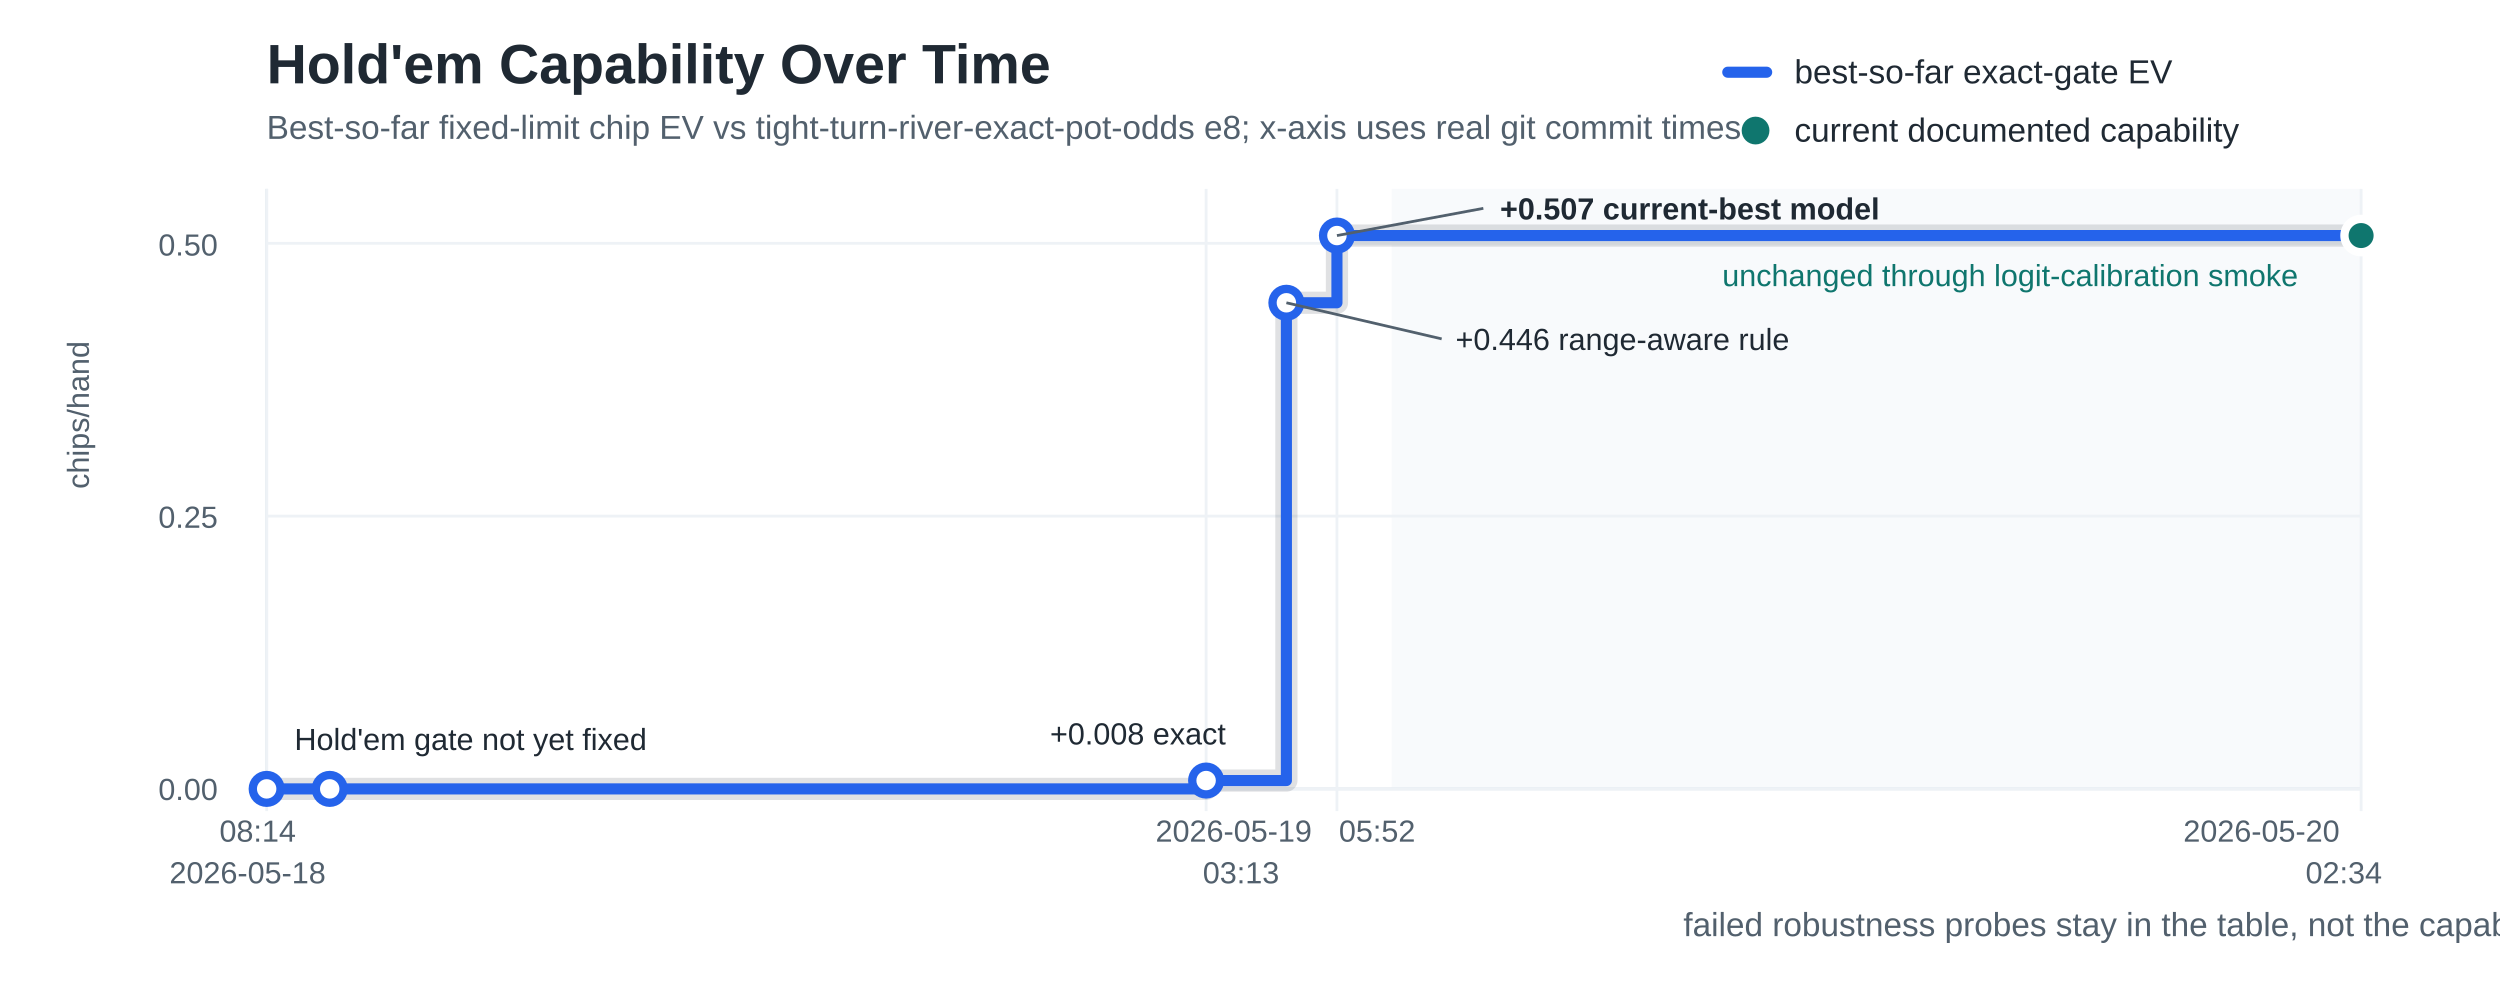
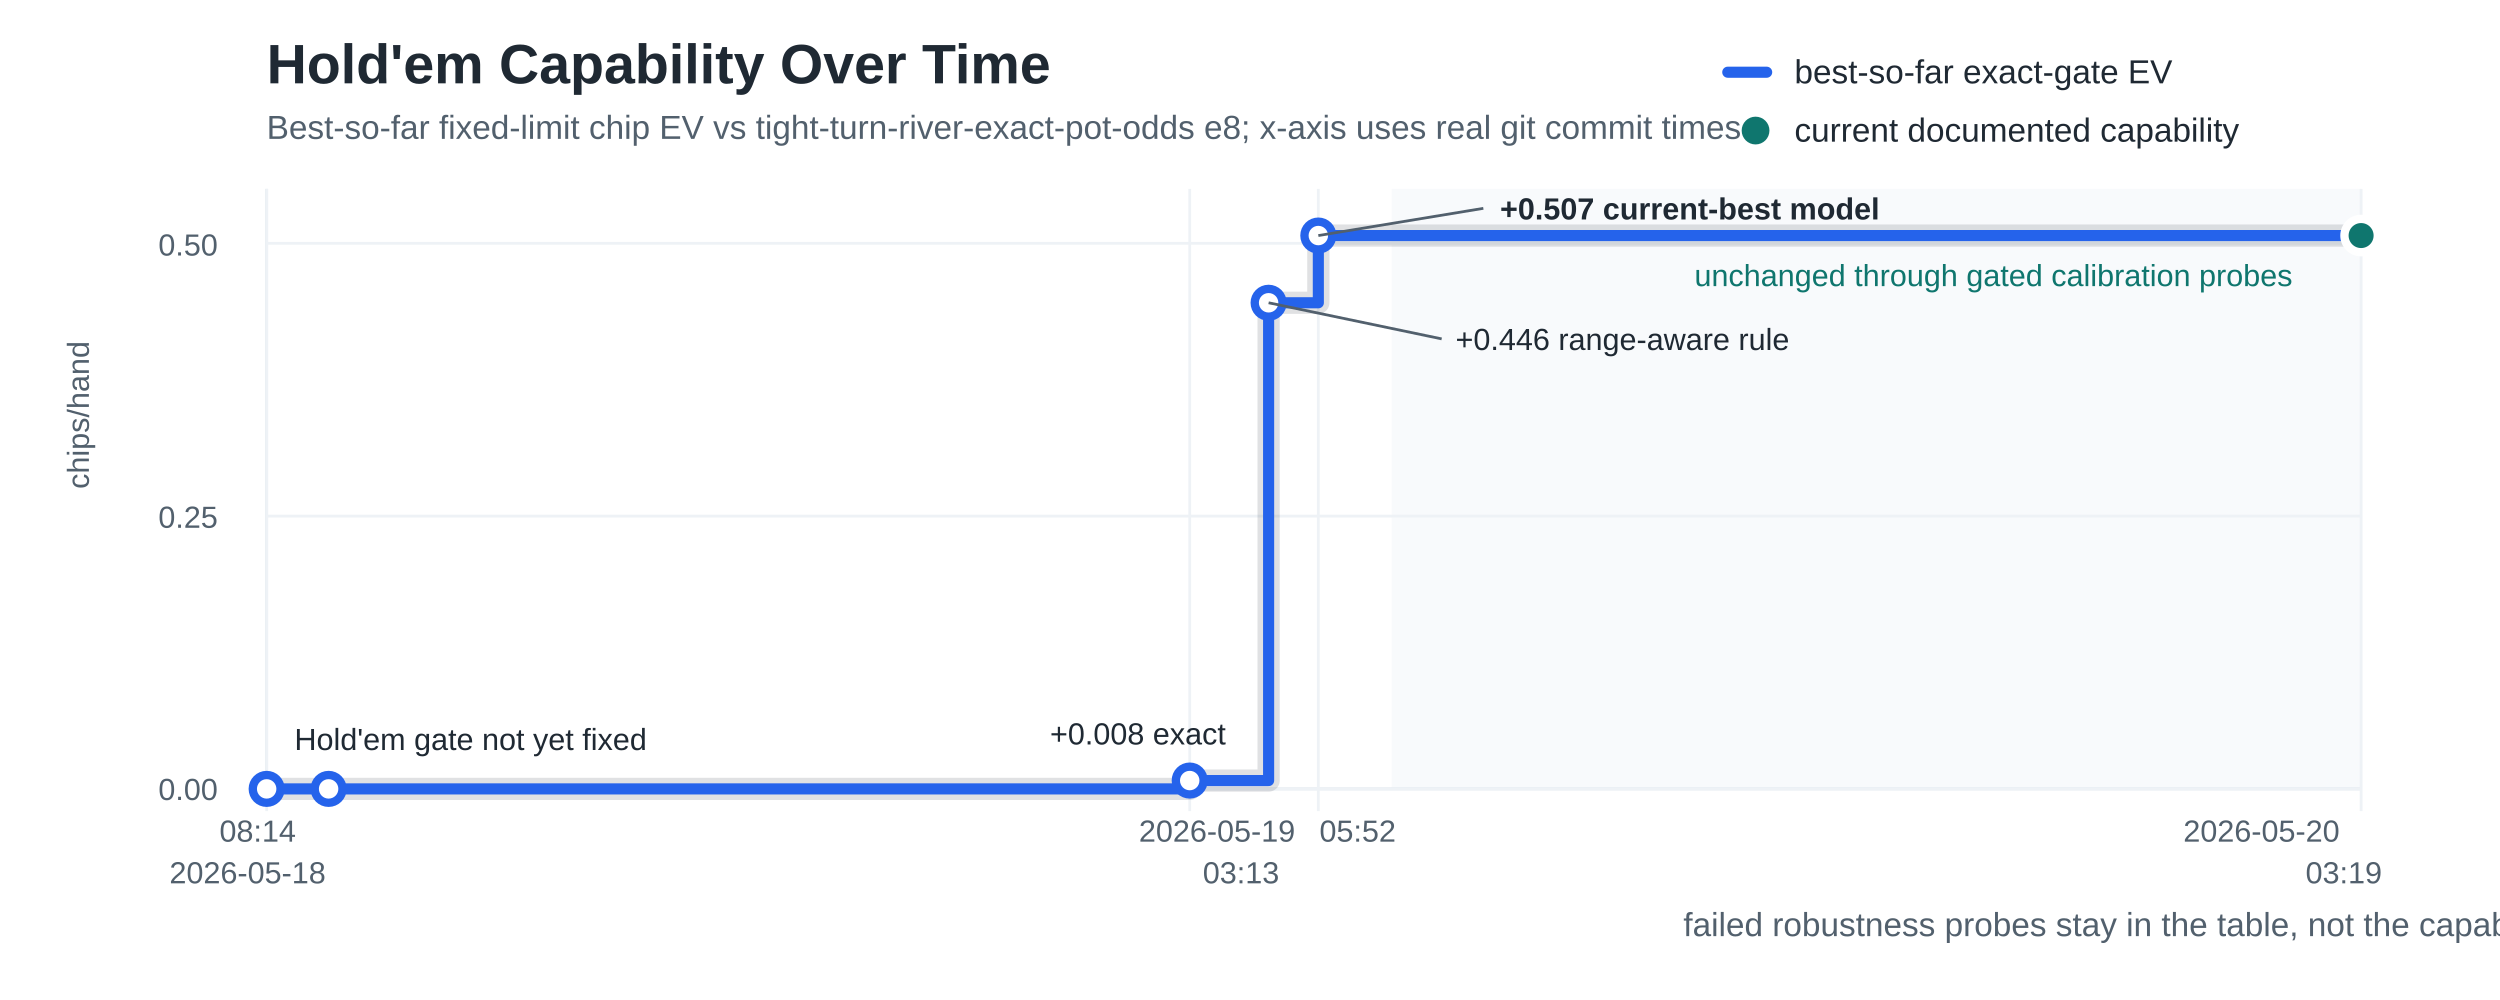
<svg xmlns="http://www.w3.org/2000/svg" width="900" height="360" viewBox="0 0 900 360" role="img" aria-labelledby="title desc">
  <rect width="900" height="360" fill="#ffffff" />
  <rect x="501" y="68" width="349" height="216" fill="#f8fafc" />
  <text x="96" y="30" font-family="Arial, Helvetica, sans-serif" font-size="20" font-weight="700" fill="#1f2933">Hold'em Capability Over Time</text>
  <text x="96" y="50" font-family="Arial, Helvetica, sans-serif" font-size="12" fill="#52606d">Best-so-far fixed-limit chip EV vs tight-turn-river-exact-pot-odds e8; x-axis uses real git commit times</text>
  <g stroke="#d9e2ec" stroke-width="1">
    <line x1="96" y1="284" x2="850" y2="284" />
    <line x1="96" y1="68" x2="96" y2="284" />
  </g>
  <g font-family="Arial, Helvetica, sans-serif" font-size="11" fill="#52606d">
    <line x1="96" y1="284.0" x2="850" y2="284.0" stroke="#eef2f6" stroke-width="1" />
    <text x="57" y="288">0.00</text>
    <line x1="96" y1="185.8" x2="850" y2="185.8" stroke="#eef2f6" stroke-width="1" />
    <text x="57" y="190">0.25</text>
    <line x1="96" y1="87.6" x2="850" y2="87.6" stroke="#eef2f6" stroke-width="1" />
    <text x="57" y="92">0.50</text>
    <text x="32" y="176" transform="rotate(-90 32 176)">chips/hand</text>
  </g>
  <g stroke="#eef2f6" stroke-width="1">
    <line x1="96.0" y1="68" x2="96.0" y2="292" />
-     <line x1="434.2" y1="68" x2="434.2" y2="292" />
-     <line x1="481.3" y1="68" x2="481.3" y2="292" />
+     <line x1="428.3" y1="68" x2="428.3" y2="292" />
+     <line x1="474.6" y1="68" x2="474.6" y2="292" />
    <line x1="850.0" y1="68" x2="850.0" y2="292" />
  </g>
-   <path d="M 96.0 284.0 L 118.7 284.0 L 118.7 284.0 L 434.2 284.0 L 434.2 281.0 L 463.1 281.0 L 463.1 109.0 L 481.3 109.0 L 481.3 84.8 L 850.0 84.8 L 850.0 84.8" fill="none" stroke="#1f2933" stroke-opacity="0.14" stroke-width="8" stroke-linecap="round" stroke-linejoin="round" />
-   <path d="M 96.0 284.0 L 118.7 284.0 L 118.7 284.0 L 434.2 284.0 L 434.2 281.0 L 463.1 281.0 L 463.1 109.0 L 481.3 109.0 L 481.3 84.8 L 850.0 84.8 L 850.0 84.8" fill="none" stroke="#2563eb" stroke-width="4" stroke-linecap="round" stroke-linejoin="round" />
+   <path d="M 96.0 284.0 L 118.3 284.0 L 118.3 284.0 L 428.3 284.0 L 428.3 281.0 L 456.7 281.0 L 456.7 109.0 L 474.6 109.0 L 474.6 84.8 L 850.0 84.8 L 850.0 84.8" fill="none" stroke="#1f2933" stroke-opacity="0.14" stroke-width="8" stroke-linecap="round" stroke-linejoin="round" />
+   <path d="M 96.0 284.0 L 118.3 284.0 L 118.3 284.0 L 428.3 284.0 L 428.3 281.0 L 456.7 281.0 L 456.7 109.0 L 474.6 109.0 L 474.6 84.8 L 850.0 84.8 L 850.0 84.8" fill="none" stroke="#2563eb" stroke-width="4" stroke-linecap="round" stroke-linejoin="round" />
  <g fill="#ffffff" stroke="#2563eb" stroke-width="3">
    <circle cx="96.0" cy="284.0" r="5" />
-     <circle cx="118.7" cy="284.0" r="5" />
-     <circle cx="434.2" cy="281.0" r="5" />
-     <circle cx="463.1" cy="109.0" r="5" />
-     <circle cx="481.3" cy="84.8" r="5" />
+     <circle cx="118.3" cy="284.0" r="5" />
+     <circle cx="428.3" cy="281.0" r="5" />
+     <circle cx="456.7" cy="109.0" r="5" />
+     <circle cx="474.6" cy="84.8" r="5" />
  </g>
  <circle cx="850.0" cy="84.8" r="6" fill="#0f766e" stroke="#ffffff" stroke-width="3" />
  <g font-family="Arial, Helvetica, sans-serif" font-size="11" fill="#1f2933">
    <text x="106" y="270">Hold'em gate not yet fixed</text>
    <text x="378" y="268">+0.008 exact</text>
-     <line x1="463.1" y1="109.0" x2="519" y2="122" stroke="#52606d" stroke-width="1" />
+     <line x1="456.7" y1="109.0" x2="519" y2="122" stroke="#52606d" stroke-width="1" />
    <text x="524" y="126">+0.446 range-aware rule</text>
-     <line x1="481.3" y1="84.8" x2="534" y2="75" stroke="#52606d" stroke-width="1" />
+     <line x1="474.6" y1="84.8" x2="534" y2="75" stroke="#52606d" stroke-width="1" />
    <text x="540" y="79" font-weight="700">+0.507 current-best model</text>
-     <text x="620" y="103" fill="#0f766e">unchanged through logit-calibration smoke</text>
+     <text x="610" y="103" fill="#0f766e">unchanged through gated calibration probes</text>
  </g>
  <g font-family="Arial, Helvetica, sans-serif" font-size="11" fill="#52606d">
    <text x="61" y="318">2026-05-18</text>
    <text x="79" y="303">08:14</text>
-     <text x="416" y="303">2026-05-19</text>
+     <text x="410" y="303">2026-05-19</text>
    <text x="433" y="318">03:13</text>
-     <text x="482" y="303">05:52</text>
+     <text x="475" y="303">05:52</text>
    <text x="786" y="303">2026-05-20</text>
-     <text x="830" y="318">02:34</text>
+     <text x="830" y="318">03:19</text>
  </g>
  <g font-family="Arial, Helvetica, sans-serif" font-size="12" fill="#1f2933">
    <rect x="620" y="24" width="18" height="4" fill="#2563eb" rx="2" />
    <text x="646" y="30">best-so-far exact-gate EV</text>
    <circle cx="632" cy="47" r="5" fill="#0f766e" />
    <text x="646" y="51">current documented capability</text>
    <text x="606" y="337" fill="#52606d">failed robustness probes stay in the table, not the capability line</text>
  </g>
</svg>
